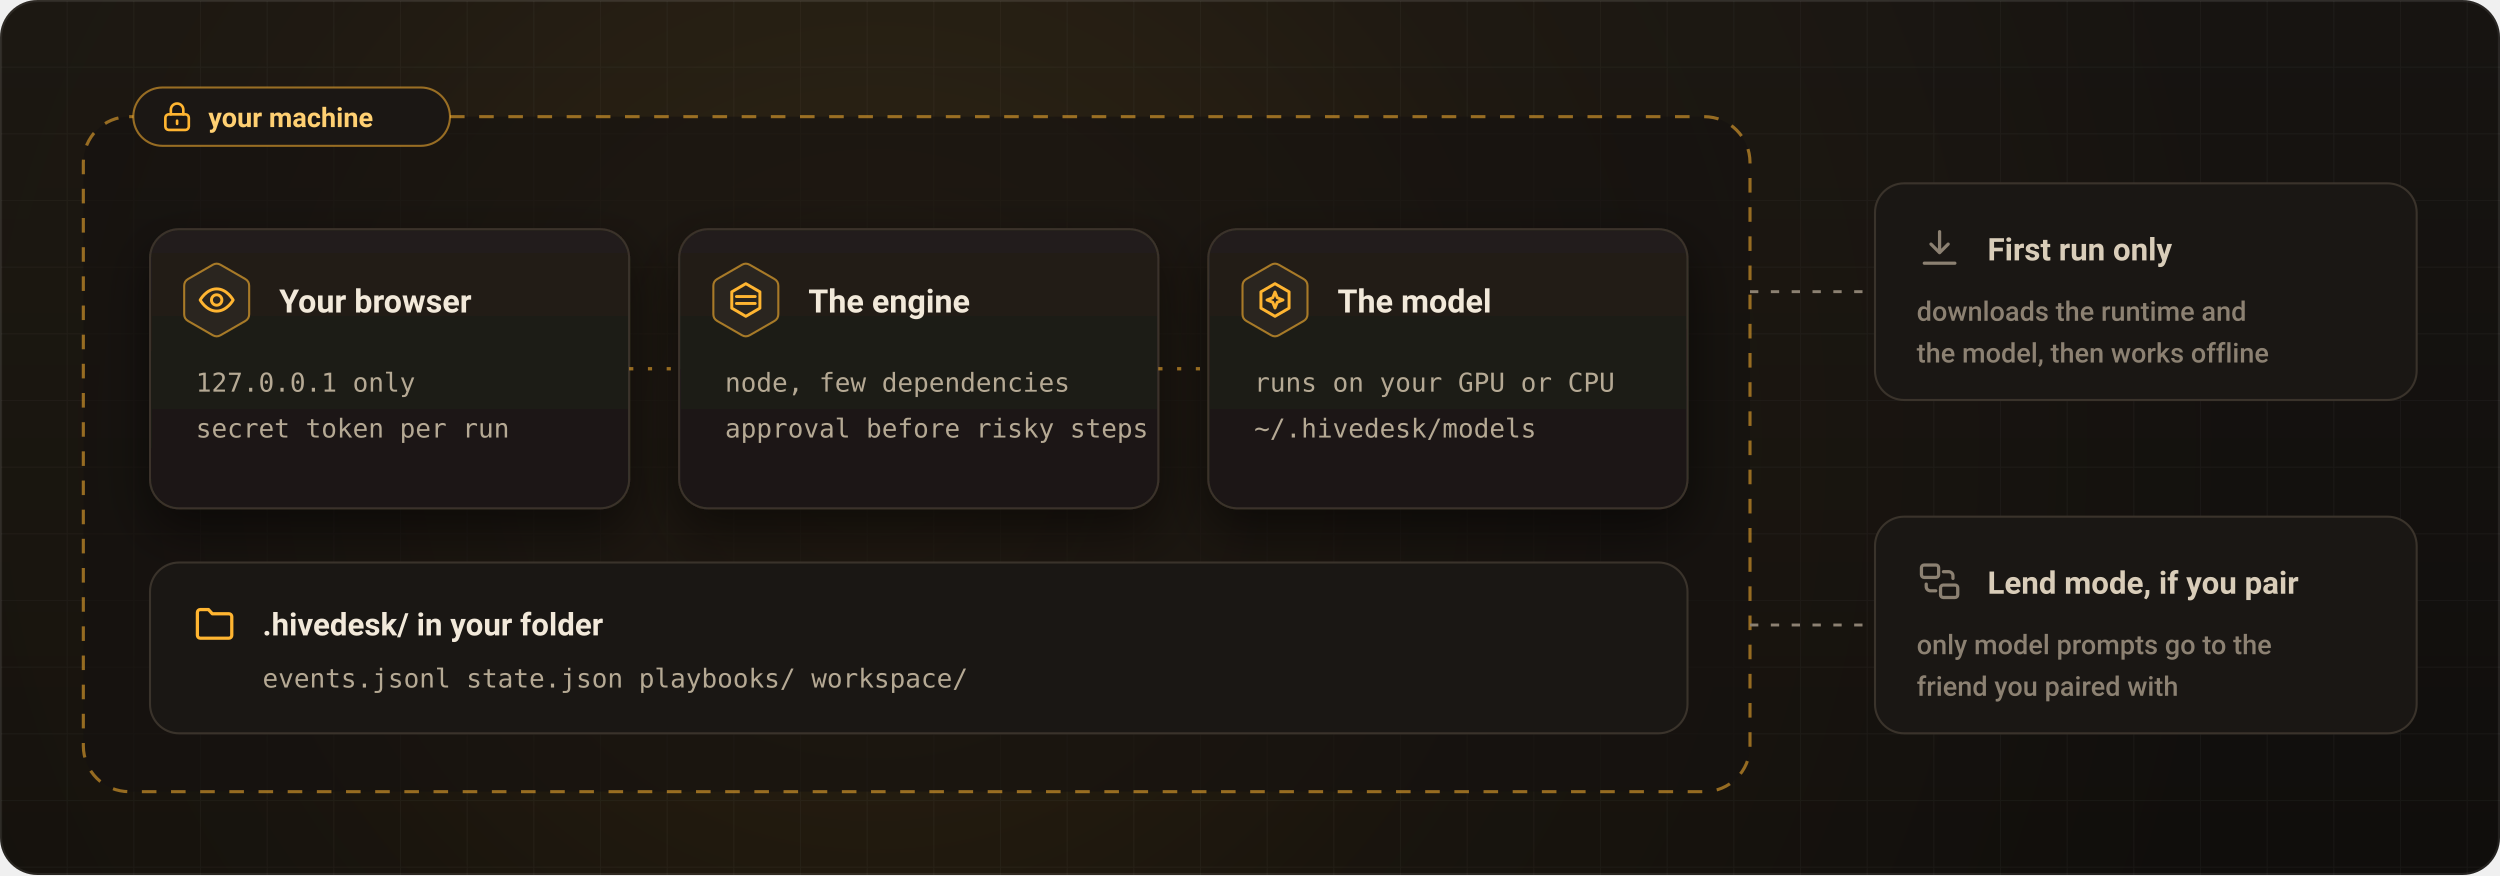
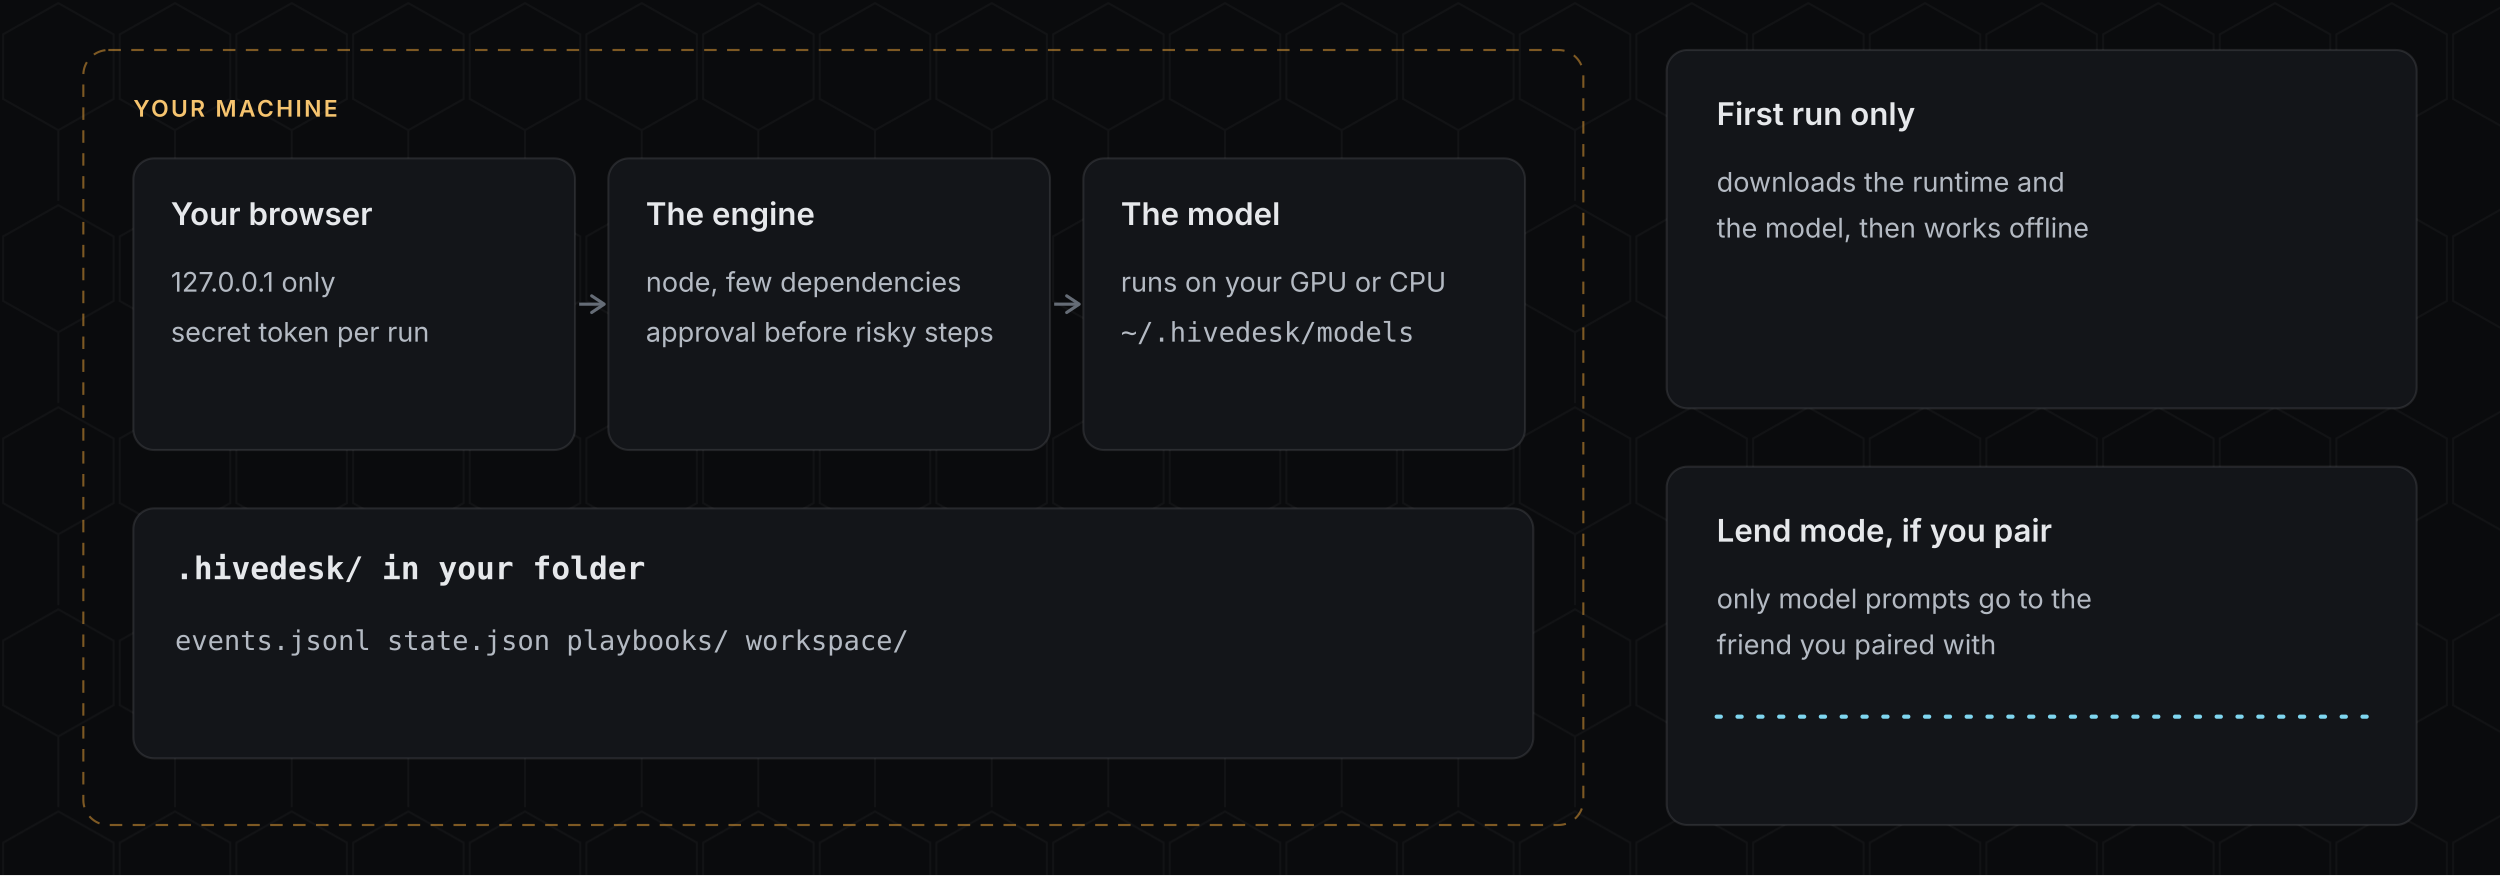
- <svg xmlns="http://www.w3.org/2000/svg" width="1200" height="420" viewBox="0 0 1200 420" role="img" aria-labelledby="t d">
-   <style>
-   .flap { transform-box: fill-box; transform-origin: 50% 100%; animation: flap .16s ease-in-out infinite alternate; }
-   .f2 { animation-delay: .08s; }
-   @keyframes flap { from { transform: scaleY(1); } to { transform: scaleY(.45); } }
-   .trail { stroke-dasharray: 2 7; animation: dash 1.6s linear infinite; }
-   @keyframes dash { to { stroke-dashoffset: -18; } }
-   .pulse { transform-box: fill-box; transform-origin: center; animation: pulse 2.2s ease-in-out infinite; }
-   @keyframes pulse { 0%,100% { opacity: 1; transform: scale(1); } 50% { opacity: .35; transform: scale(.7); } }
-   .blink { animation: blink 1.05s steps(1) infinite; }
-   @keyframes blink { 0%,55% { opacity: 1; } 56%,100% { opacity: 0; } }
-   .bob { animation: bob 4s ease-in-out infinite; }
-   @keyframes bob { 0%,100% { transform: translateY(0); } 50% { transform: translateY(-5px); } }
-   .grow { transform-box: fill-box; transform-origin: left center; animation: grow 6s ease-in-out infinite; }
-   @keyframes grow { 0% { transform: scaleX(.12); } 70%,100% { transform: scaleX(1); } }
-   @media (prefers-reduced-motion: reduce) { *, *::before, *::after { animation: none !important; } }
- </style>
+ <svg xmlns="http://www.w3.org/2000/svg" width="1200" height="420" viewBox="0 0 1200 420" role="img" aria-label="Everything runs on your machine: the browser on 127.0.0.1, the engine, the model and the project folder.">
  <defs>
-     <linearGradient id="bg" x1="0" y1="0" x2="0" y2="1">
-       <stop offset="0" stop-color="#171411" />
-       <stop offset="1" stop-color="#100E0C" />
-     </linearGradient>
-     <radialGradient id="warm" cx="420" cy="210" r="660" gradientUnits="userSpaceOnUse">
-       <stop offset="0" stop-color="#FFB531" stop-opacity=".12" />
-       <stop offset=".5" stop-color="#FFB531" stop-opacity=".035" />
-       <stop offset="1" stop-color="#FFB531" stop-opacity="0" />
-     </radialGradient>
-     <pattern id="grid" width="32" height="32" patternUnits="userSpaceOnUse">
-       <path d="M32 0H0V32" fill="none" stroke="#FFFFFF" stroke-opacity=".035" stroke-width="1" />
+     <pattern id="g" width="56" height="97" patternUnits="userSpaceOnUse">
+       <path d="M28 1.5 54.5 16.5v31L28 62.5 1.5 47.5v-31z M28 62.5v34" fill="none" stroke="#E4E8EE" stroke-opacity=".035" />
    </pattern>
-     <linearGradient id="win" x1="0" y1="0" x2="0" y2="1">
-       <stop offset="0" stop-color="#221E1A" />
-       <stop offset="1" stop-color="#1A1714" />
-     </linearGradient>
-     <linearGradient id="winStroke" x1="0" y1="0" x2="0" y2="1">
-       <stop offset="0" stop-color="#4D4338" />
-       <stop offset="1" stop-color="#2C2620" />
-     </linearGradient>
-     <linearGradient id="honey" x1="0" y1="0" x2="1" y2="1">
-       <stop offset="0" stop-color="#FFD072" />
-       <stop offset="1" stop-color="#F09A1E" />
-     </linearGradient>
-     <linearGradient id="honeyV" x1="0" y1="0" x2="0" y2="1">
-       <stop offset="0" stop-color="#FFD072" />
-       <stop offset="1" stop-color="#D9821A" />
-     </linearGradient>
-     <linearGradient id="beeBody" x1="0" y1="0" x2="0" y2="1">
-       <stop offset="0" stop-color="#FFD36E" />
-       <stop offset="1" stop-color="#E08A18" />
-     </linearGradient>
-     <filter id="shadow" x="-30%" y="-30%" width="160%" height="170%">
-       <feDropShadow dx="0" dy="10" stdDeviation="12" flood-color="#000" flood-opacity=".5" />
-     </filter>
-     <filter id="glow" x="-50%" y="-50%" width="200%" height="200%">
-       <feGaussianBlur stdDeviation="10" />
-     </filter>
-     <marker id="arr" viewBox="0 0 10 10" refX="8" refY="5" markerWidth="7" markerHeight="7" orient="auto-start-reverse">
-       <path d="M1 1L8 5L1 9" fill="none" stroke="#FFB531" stroke-width="1.6" stroke-linecap="round" stroke-linejoin="round" />
-     </marker>
-     <marker id="arrDim" viewBox="0 0 10 10" refX="8" refY="5" markerWidth="7" markerHeight="7" orient="auto-start-reverse">
-       <path d="M1 1L8 5L1 9" fill="none" stroke="#8C8172" stroke-width="1.6" stroke-linecap="round" stroke-linejoin="round" />
-     </marker>
  </defs>
-   <rect width="1200" height="420" rx="18" fill="url(#bg)" />
-   <rect width="1200" height="420" rx="18" fill="url(#grid)" />
-   <rect width="1200" height="420" rx="18" fill="url(#warm)" />
-   <rect x=".5" y=".5" width="1199" height="419" rx="17.5" fill="none" stroke="#FFFFFF" stroke-opacity=".08" />
-   <rect x="40" y="56" width="800" height="324" rx="22" fill="#141210" fill-opacity=".6" stroke="#FFB531" stroke-opacity=".55" stroke-width="1.5" stroke-dasharray="7 7" />
-   <rect x="64" y="42" width="152" height="28" rx="14" fill="#1B1714" stroke="#FFB531" stroke-opacity=".55" />
-   <g transform="translate(76 47) scale(0.75)" fill="none" stroke="#FFB531" stroke-width="1.7" stroke-linecap="round" stroke-linejoin="round">
-     <rect x="4.5" y="10.5" width="15" height="10" rx="2.2" />
-     <path d="M8 10.5V7.6a4 4 0 0 1 8 0v2.9" />
-     <path d="M12 14.6v2" />
-   </g>
-   <text x="100" y="61" font-family="system-ui,-apple-system,Segoe UI,Roboto,sans-serif" font-size="13" font-weight="650" fill="#FFD072" text-anchor="start">your machine</text>
-   <rect x="72" y="110" width="230" height="134" rx="14" fill="url(#win)" stroke="#3A332B" filter="url(#shadow)" />
-   <path d="M119.6,150.8 Q119.6,153.0 117.7,154.1 L105.9,160.9 Q104.0,162.0 102.1,160.9 L90.3,154.1 Q88.4,153.0 88.4,150.8 L88.4,137.2 Q88.4,135.0 90.3,133.9 L102.1,127.1 Q104.0,126.0 105.9,127.1 L117.7,133.9 Q119.6,135.0 119.6,137.2 Z" fill="#2A251F" stroke="#FFB531" stroke-opacity=".6" />
-   <g transform="translate(94 134) scale(0.8333333)" fill="none" stroke="#FFB531" stroke-width="1.7" stroke-linecap="round" stroke-linejoin="round">
-     <path d="M2.5 12S6 5.6 12 5.6 21.5 12 21.5 12 18 18.4 12 18.4 2.5 12 2.5 12z" />
-     <circle cx="12" cy="12" r="3" />
-   </g>
-   <text x="134" y="150" font-family="system-ui,-apple-system,Segoe UI,Roboto,sans-serif" font-size="15.5" font-weight="650" fill="#F2E9DA" text-anchor="start">Your browser</text>
-   <text x="94" y="188" font-family="ui-monospace,SFMono-Regular,Cascadia Mono,Consolas,monospace" font-size="12.5" font-weight="500" fill="#B5A994" text-anchor="start">127.0.0.1 only</text>
-   <text x="94" y="210" font-family="ui-monospace,SFMono-Regular,Cascadia Mono,Consolas,monospace" font-size="12.5" font-weight="500" fill="#B5A994" text-anchor="start">secret token per run</text>
-   <rect x="326" y="110" width="230" height="134" rx="14" fill="url(#win)" stroke="#3A332B" filter="url(#shadow)" />
-   <path d="M373.6,150.8 Q373.6,153.0 371.7,154.1 L359.9,160.9 Q358.0,162.0 356.1,160.9 L344.3,154.1 Q342.4,153.0 342.4,150.8 L342.4,137.2 Q342.4,135.0 344.3,133.9 L356.1,127.1 Q358.0,126.0 359.9,127.1 L371.7,133.9 Q373.6,135.0 373.6,137.2 Z" fill="#2A251F" stroke="#FFB531" stroke-opacity=".6" />
-   <g transform="translate(348 134) scale(0.8333333)" fill="none" stroke="#FFB531" stroke-width="1.7" stroke-linecap="round" stroke-linejoin="round">
-     <path d="M12 2.6l8.1 4.7v9.4L12 21.4l-8.1-4.7V7.3z" />
-     <path d="M6.6 10h10.8M6.6 14h10.8" />
-   </g>
-   <text x="388" y="150" font-family="system-ui,-apple-system,Segoe UI,Roboto,sans-serif" font-size="15.5" font-weight="650" fill="#F2E9DA" text-anchor="start">The engine</text>
-   <text x="348" y="188" font-family="ui-monospace,SFMono-Regular,Cascadia Mono,Consolas,monospace" font-size="12.5" font-weight="500" fill="#B5A994" text-anchor="start">node, few dependencies</text>
-   <text x="348" y="210" font-family="ui-monospace,SFMono-Regular,Cascadia Mono,Consolas,monospace" font-size="12.5" font-weight="500" fill="#B5A994" text-anchor="start">approval before risky steps</text>
-   <rect x="580" y="110" width="230" height="134" rx="14" fill="url(#win)" stroke="#3A332B" filter="url(#shadow)" />
-   <path d="M627.6,150.8 Q627.6,153.0 625.7,154.1 L613.9,160.9 Q612.0,162.0 610.1,160.9 L598.3,154.1 Q596.4,153.0 596.4,150.8 L596.4,137.2 Q596.4,135.0 598.3,133.9 L610.1,127.1 Q612.0,126.0 613.9,127.1 L625.7,133.9 Q627.6,135.0 627.6,137.2 Z" fill="#2A251F" stroke="#FFB531" stroke-opacity=".6" />
-   <g transform="translate(602 134) scale(0.8333333)" fill="none" stroke="#FFB531" stroke-width="1.7" stroke-linecap="round" stroke-linejoin="round">
-     <path d="M12 2.6l8.1 4.7v9.4L12 21.4l-8.1-4.7V7.3z" />
-     <path d="M12 7.4l1.3 3.3 3.3 1.3-3.3 1.3-1.3 3.3-1.3-3.3L7.4 12l3.3-1.3z" />
-   </g>
-   <text x="642" y="150" font-family="system-ui,-apple-system,Segoe UI,Roboto,sans-serif" font-size="15.5" font-weight="650" fill="#F2E9DA" text-anchor="start">The model</text>
-   <text x="602" y="188" font-family="ui-monospace,SFMono-Regular,Cascadia Mono,Consolas,monospace" font-size="12.5" font-weight="500" fill="#B5A994" text-anchor="start">runs on your GPU or CPU</text>
-   <text x="602" y="210" font-family="ui-monospace,SFMono-Regular,Cascadia Mono,Consolas,monospace" font-size="12.5" font-weight="500" fill="#B5A994" text-anchor="start">~/.hivedesk/models</text>
-   <g fill="none" stroke="#FFB531" stroke-opacity=".55" stroke-width="1.6">
-     <path class="trail" d="M302 177 H 326" />
-     <path class="trail" d="M556 177 H 580" />
-   </g>
-   <rect x="72" y="270" width="738" height="82" rx="14" fill="#1A1714" stroke="#3A332B" />
-   <g transform="translate(92 288) scale(0.9166667)" fill="none" stroke="#FFB531" stroke-width="1.7" stroke-linecap="round" stroke-linejoin="round">
-     <path d="M3 6.5A1.5 1.5 0 0 1 4.5 5h4.3l2 2.2h8.7A1.5 1.5 0 0 1 21 8.7v9.8a1.5 1.5 0 0 1-1.5 1.5h-15A1.5 1.5 0 0 1 3 18.5z" />
-   </g>
-   <text x="126" y="305" font-family="system-ui,-apple-system,Segoe UI,Roboto,sans-serif" font-size="15" font-weight="650" fill="#F2E9DA" text-anchor="start">.hivedesk/ in your folder</text>
-   <text x="126" y="330" font-family="ui-monospace,SFMono-Regular,Cascadia Mono,Consolas,monospace" font-size="12.5" font-weight="500" fill="#B5A994" text-anchor="start">events.jsonl   state.json   playbooks/   workspace/</text>
-   <g fill="none" stroke="#8C8172" stroke-width="1.4" stroke-dasharray="4 6">
-     <path d="M840 140 H 900" />
-     <path d="M840 300 H 900" />
-   </g>
-   <rect x="900" y="88" width="260" height="104" rx="14" fill="#1A1714" stroke="#3A332B" />
-   <g transform="translate(920 108) scale(0.9166667)" fill="none" stroke="#8C8172" stroke-width="1.7" stroke-linecap="round" stroke-linejoin="round">
-     <path d="M12 3.5v11M7.5 10l4.5 4.5 4.5-4.5M4 20h16" />
-   </g>
-   <text x="954" y="125" font-family="system-ui,-apple-system,Segoe UI,Roboto,sans-serif" font-size="15" font-weight="650" fill="#D9CDB9" text-anchor="start">First run only</text>
-   <text x="920" y="154" font-family="system-ui,-apple-system,Segoe UI,Roboto,sans-serif" font-size="13" font-weight="500" fill="#8C8172" text-anchor="start">downloads the runtime and</text>
-   <text x="920" y="174" font-family="system-ui,-apple-system,Segoe UI,Roboto,sans-serif" font-size="13" font-weight="500" fill="#8C8172" text-anchor="start">the model, then works offline</text>
-   <rect x="900" y="248" width="260" height="104" rx="14" fill="#1A1714" stroke="#3A332B" />
-   <g transform="translate(920 268) scale(0.9166667)" fill="none" stroke="#8C8172" stroke-width="1.7" stroke-linecap="round" stroke-linejoin="round">
-     <rect x="2.5" y="3.5" width="9" height="6.5" rx="1.4" />
-     <rect x="12.5" y="14" width="9" height="6.5" rx="1.4" />
-     <path d="M5 13.5v1.3a2.2 2.2 0 0 0 2.2 2.2H10M19 10.5V9.2A2.2 2.2 0 0 0 16.8 7H14" />
-   </g>
-   <text x="954" y="285" font-family="system-ui,-apple-system,Segoe UI,Roboto,sans-serif" font-size="15" font-weight="650" fill="#D9CDB9" text-anchor="start">Lend mode, if you pair</text>
-   <text x="920" y="314" font-family="system-ui,-apple-system,Segoe UI,Roboto,sans-serif" font-size="13" font-weight="500" fill="#8C8172" text-anchor="start">only model prompts go to the</text>
-   <text x="920" y="334" font-family="system-ui,-apple-system,Segoe UI,Roboto,sans-serif" font-size="13" font-weight="500" fill="#8C8172" text-anchor="start">friend you paired with</text>
+   <rect width="1200" height="420" fill="#0A0B0D" />
+   <rect width="1200" height="420" fill="url(#g)" />
+   <rect x="40" y="24" width="720" height="372" rx="12" fill="none" stroke="#F2A93B" stroke-opacity=".5" stroke-dasharray="6 5" />
+   <text x="64" y="56" fill="#F6C46F" font-family="Inter, 'Segoe UI Variable Text', 'Segoe UI', system-ui, -apple-system, Helvetica, Arial, sans-serif" font-size="11" font-weight="600" letter-spacing="1.1">YOUR MACHINE</text>
+   <rect x="64" y="76" width="212" height="140" rx="10" fill="#131519" stroke="rgba(228,232,238,.11)" />
+   <text x="82" y="108" fill="#E6E8EB" font-family="Inter, 'Segoe UI Variable Text', 'Segoe UI', system-ui, -apple-system, Helvetica, Arial, sans-serif" font-size="15" font-weight="600">Your browser</text>
+   <text x="82" y="140" fill="#B4BAC3" font-family="Inter, 'Segoe UI Variable Text', 'Segoe UI', system-ui, -apple-system, Helvetica, Arial, sans-serif" font-size="13" font-weight="400">127.0.0.1 only</text>
+   <text x="82" y="164" fill="#B4BAC3" font-family="Inter, 'Segoe UI Variable Text', 'Segoe UI', system-ui, -apple-system, Helvetica, Arial, sans-serif" font-size="13" font-weight="400">secret token per run</text>
+   <path d="M278 146L290 146" stroke="#656C76" stroke-width="1.5" fill="none" />
+   <path d="M284 142L290 146L284 150" stroke="#656C76" stroke-width="1.5" fill="none" stroke-linecap="round" stroke-linejoin="round" />
+   <rect x="292" y="76" width="212" height="140" rx="10" fill="#131519" stroke="rgba(228,232,238,.11)" />
+   <text x="310" y="108" fill="#E6E8EB" font-family="Inter, 'Segoe UI Variable Text', 'Segoe UI', system-ui, -apple-system, Helvetica, Arial, sans-serif" font-size="15" font-weight="600">The engine</text>
+   <text x="310" y="140" fill="#B4BAC3" font-family="Inter, 'Segoe UI Variable Text', 'Segoe UI', system-ui, -apple-system, Helvetica, Arial, sans-serif" font-size="13" font-weight="400">node, few dependencies</text>
+   <text x="310" y="164" fill="#B4BAC3" font-family="Inter, 'Segoe UI Variable Text', 'Segoe UI', system-ui, -apple-system, Helvetica, Arial, sans-serif" font-size="13" font-weight="400">approval before risky steps</text>
+   <path d="M506 146L518 146" stroke="#656C76" stroke-width="1.5" fill="none" />
+   <path d="M512 142L518 146L512 150" stroke="#656C76" stroke-width="1.5" fill="none" stroke-linecap="round" stroke-linejoin="round" />
+   <rect x="520" y="76" width="212" height="140" rx="10" fill="#131519" stroke="rgba(228,232,238,.11)" />
+   <text x="538" y="108" fill="#E6E8EB" font-family="Inter, 'Segoe UI Variable Text', 'Segoe UI', system-ui, -apple-system, Helvetica, Arial, sans-serif" font-size="15" font-weight="600">The model</text>
+   <text x="538" y="140" fill="#B4BAC3" font-family="Inter, 'Segoe UI Variable Text', 'Segoe UI', system-ui, -apple-system, Helvetica, Arial, sans-serif" font-size="13" font-weight="400">runs on your GPU or CPU</text>
+   <text x="538" y="164" fill="#B4BAC3" font-family="'JetBrains Mono', 'Cascadia Mono', 'Cascadia Code', Consolas, Menlo, monospace" font-size="13" font-weight="400">~/.hivedesk/models</text>
+   <rect x="64" y="244" width="672" height="120" rx="10" fill="#131519" stroke="rgba(228,232,238,.11)" />
+   <text x="84" y="278" fill="#E6E8EB" font-family="'JetBrains Mono', 'Cascadia Mono', 'Cascadia Code', Consolas, Menlo, monospace" font-size="15" font-weight="600">.hivedesk/ in your folder</text>
+   <text x="84" y="312" fill="#B4BAC3" font-family="'JetBrains Mono', 'Cascadia Mono', 'Cascadia Code', Consolas, Menlo, monospace" font-size="13" font-weight="400">events.jsonl   state.json   playbooks/   workspace/</text>
+   <rect x="800" y="24" width="360" height="172" rx="10" fill="#131519" stroke="rgba(228,232,238,.11)" />
+   <text x="824" y="60" fill="#E6E8EB" font-family="Inter, 'Segoe UI Variable Text', 'Segoe UI', system-ui, -apple-system, Helvetica, Arial, sans-serif" font-size="15" font-weight="600">First run only</text>
+   <text x="824" y="92" fill="#B4BAC3" font-family="Inter, 'Segoe UI Variable Text', 'Segoe UI', system-ui, -apple-system, Helvetica, Arial, sans-serif" font-size="13" font-weight="400">downloads the runtime and</text>
+   <text x="824" y="114" fill="#B4BAC3" font-family="Inter, 'Segoe UI Variable Text', 'Segoe UI', system-ui, -apple-system, Helvetica, Arial, sans-serif" font-size="13" font-weight="400">the model, then works offline</text>
+   <rect x="800" y="224" width="360" height="172" rx="10" fill="#131519" stroke="rgba(228,232,238,.11)" />
+   <text x="824" y="260" fill="#E6E8EB" font-family="Inter, 'Segoe UI Variable Text', 'Segoe UI', system-ui, -apple-system, Helvetica, Arial, sans-serif" font-size="15" font-weight="600">Lend mode, if you pair</text>
+   <text x="824" y="292" fill="#B4BAC3" font-family="Inter, 'Segoe UI Variable Text', 'Segoe UI', system-ui, -apple-system, Helvetica, Arial, sans-serif" font-size="13" font-weight="400">only model prompts go to the</text>
+   <text x="824" y="314" fill="#B4BAC3" font-family="Inter, 'Segoe UI Variable Text', 'Segoe UI', system-ui, -apple-system, Helvetica, Arial, sans-serif" font-size="13" font-weight="400">friend you paired with</text>
+   <path d="M824 344H1136" stroke="#7FD6F0" stroke-width="2" stroke-dasharray="2 8" stroke-linecap="round" />
</svg>
